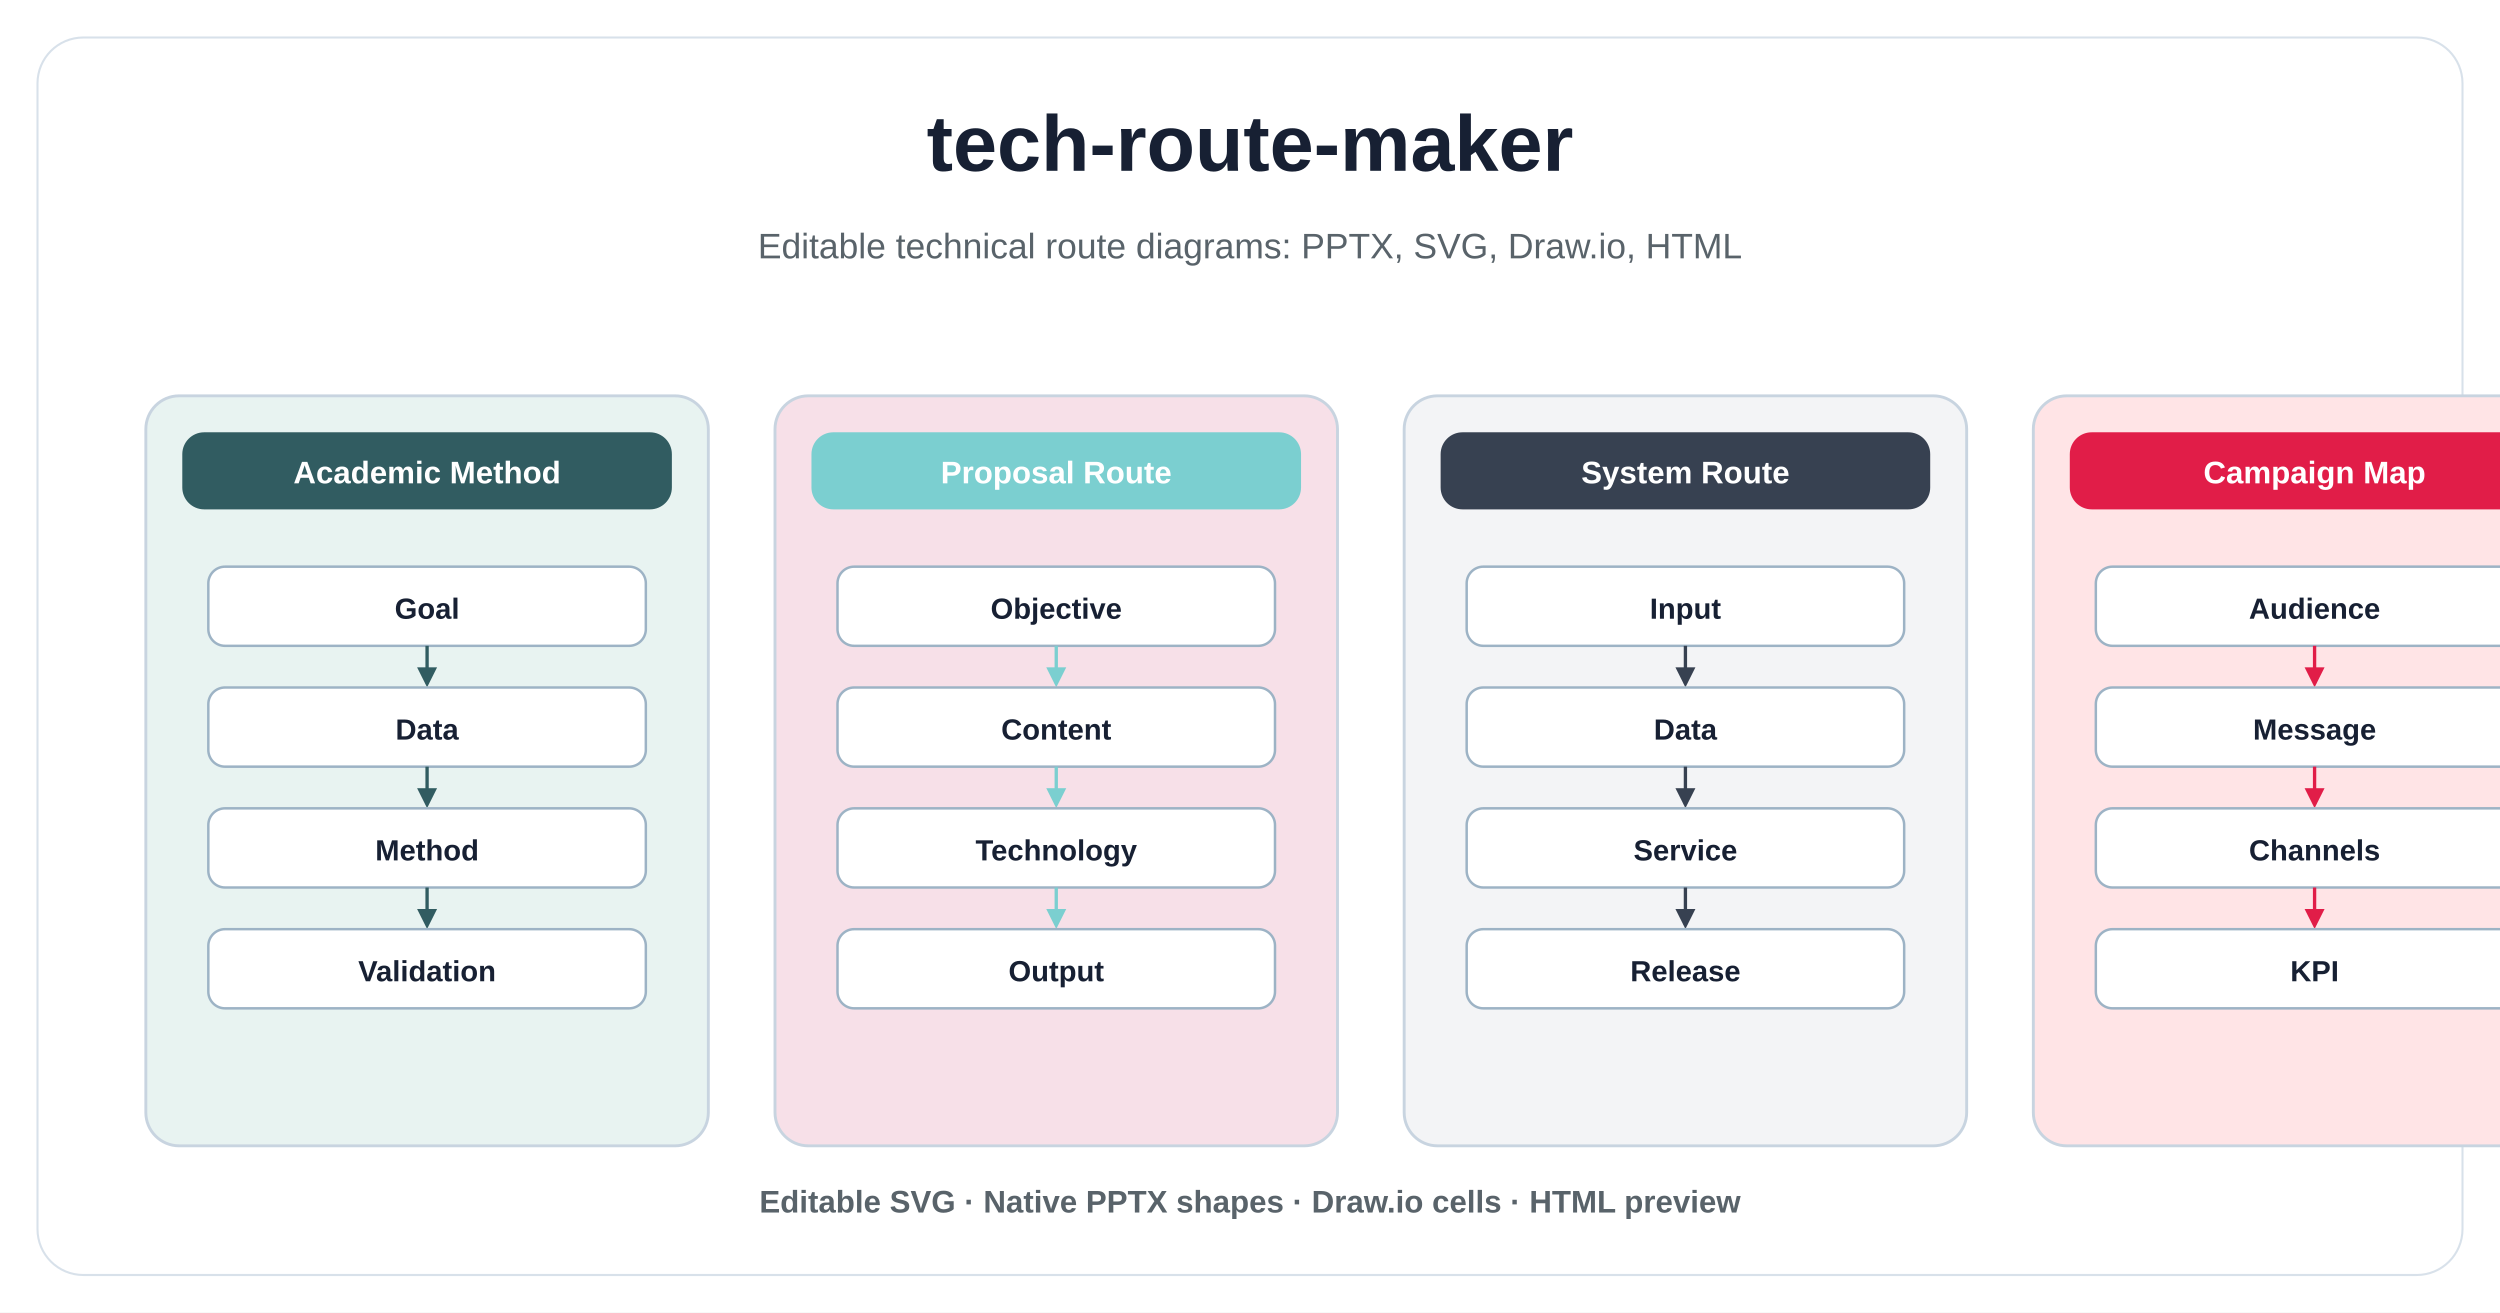
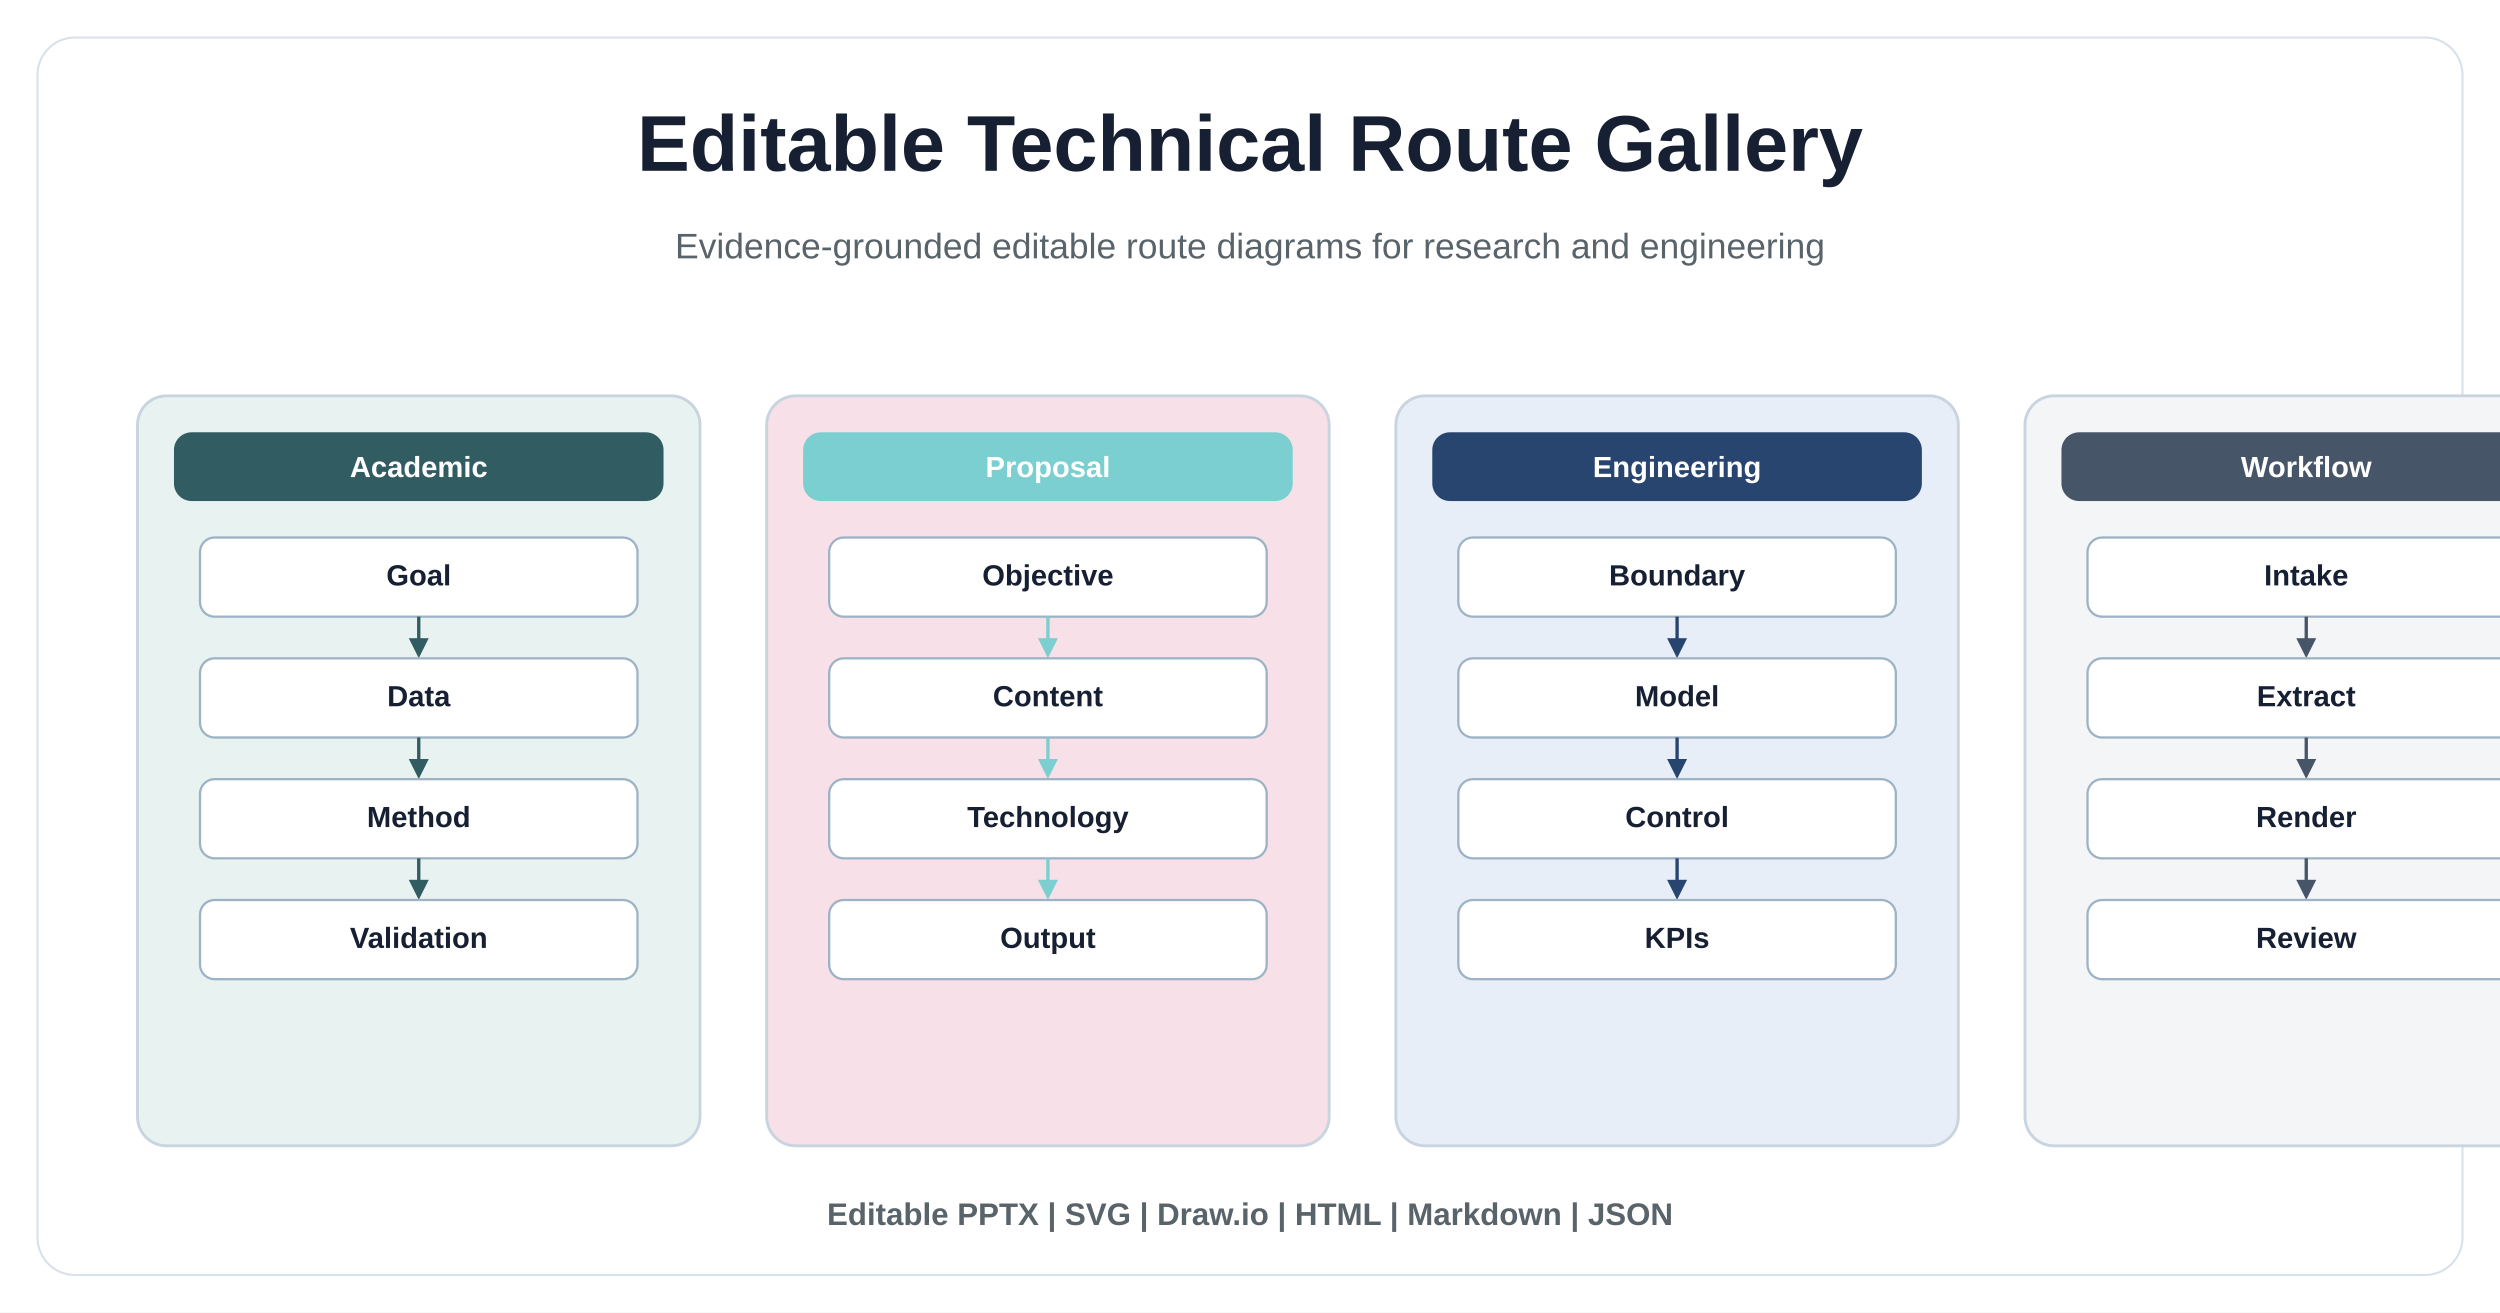
<svg xmlns="http://www.w3.org/2000/svg" width="1200" height="630" viewBox="0 0 1200 630">
  <rect width="100%" height="100%" fill="#FFFFFF" />
-   <rect x="18" y="18" width="1164" height="594" rx="22" fill="#FFFFFF" stroke="#D8E1EA" stroke-width="1" />
-   <text x="600" y="82" text-anchor="middle" font-family="Arial, Helvetica, sans-serif" font-size="38" font-weight="700" fill="#172033">tech-route-maker</text>
-   <text x="600" y="124" text-anchor="middle" font-family="Arial, Helvetica, sans-serif" font-size="17" font-weight="400" fill="#59636A">Editable technical route diagrams: PPTX, SVG, Draw.io, HTML</text>
-   <rect x="70" y="190" width="270" height="360" rx="16" fill="#E8F3F1" stroke="#C8D4E0" stroke-width="1.4" />
-   <rect x="88" y="208" width="234" height="36" rx="10" fill="#315C61" stroke="#315C61" stroke-width="1" />
-   <text x="205.0" y="232" text-anchor="middle" font-family="Arial, Helvetica, sans-serif" font-size="15" font-weight="700" fill="#FFFFFF">Academic Method</text>
-   <rect x="100" y="272" width="210" height="38" rx="8" fill="#FFFFFF" stroke="#9DB3C5" stroke-width="1.2" />
-   <text x="205.0" y="297" text-anchor="middle" font-family="Arial, Helvetica, sans-serif" font-size="14" font-weight="600" fill="#172033">Goal</text>
-   <path d="M 205.0 310 L 205.0 328" stroke="#315C61" stroke-width="1.6" marker-end="url(#arrow0)" />
-   <rect x="100" y="330" width="210" height="38" rx="8" fill="#FFFFFF" stroke="#9DB3C5" stroke-width="1.2" />
-   <text x="205.0" y="355" text-anchor="middle" font-family="Arial, Helvetica, sans-serif" font-size="14" font-weight="600" fill="#172033">Data</text>
-   <path d="M 205.0 368 L 205.0 386" stroke="#315C61" stroke-width="1.6" marker-end="url(#arrow0)" />
-   <rect x="100" y="388" width="210" height="38" rx="8" fill="#FFFFFF" stroke="#9DB3C5" stroke-width="1.2" />
-   <text x="205.0" y="413" text-anchor="middle" font-family="Arial, Helvetica, sans-serif" font-size="14" font-weight="600" fill="#172033">Method</text>
-   <path d="M 205.0 426 L 205.0 444" stroke="#315C61" stroke-width="1.6" marker-end="url(#arrow0)" />
-   <rect x="100" y="446" width="210" height="38" rx="8" fill="#FFFFFF" stroke="#9DB3C5" stroke-width="1.2" />
-   <text x="205.0" y="471" text-anchor="middle" font-family="Arial, Helvetica, sans-serif" font-size="14" font-weight="600" fill="#172033">Validation</text>
+   <rect x="18" y="18" width="1164" height="594" rx="18" fill="#FFFFFF" stroke="#D8E1EA" stroke-width="1" />
+   <text x="600" y="82" text-anchor="middle" font-family="Arial, Helvetica, sans-serif" font-size="38" font-weight="700" fill="#172033">Editable Technical Route Gallery</text>
+   <text x="600" y="124" text-anchor="middle" font-family="Arial, Helvetica, sans-serif" font-size="17" font-weight="400" fill="#59636A">Evidence-grounded editable route diagrams for research and engineering</text>
+   <rect x="66" y="190" width="270" height="360" rx="14" fill="#E8F3F1" stroke="#C8D4E0" stroke-width="1.4" />
+   <rect x="84" y="208" width="234" height="32" rx="8" fill="#315C61" stroke="#315C61" stroke-width="1" />
+   <text x="201.0" y="229" text-anchor="middle" font-family="Arial, Helvetica, sans-serif" font-size="14" font-weight="700" fill="#FFFFFF">Academic</text>
+   <rect x="96" y="258" width="210" height="38" rx="7" fill="#FFFFFF" stroke="#9DB3C5" stroke-width="1.1" />
+   <text x="201.0" y="281.0" text-anchor="middle" font-family="Arial, Helvetica, sans-serif" font-size="14" font-weight="600" fill="#172033">Goal</text>
+   <path d="M 201.0 296 L 201.0 314" stroke="#315C61" stroke-width="1.6" marker-end="url(#arrow0)" />
+   <rect x="96" y="316" width="210" height="38" rx="7" fill="#FFFFFF" stroke="#9DB3C5" stroke-width="1.1" />
+   <text x="201.0" y="339.0" text-anchor="middle" font-family="Arial, Helvetica, sans-serif" font-size="14" font-weight="600" fill="#172033">Data</text>
+   <path d="M 201.0 354 L 201.0 372" stroke="#315C61" stroke-width="1.6" marker-end="url(#arrow0)" />
+   <rect x="96" y="374" width="210" height="38" rx="7" fill="#FFFFFF" stroke="#9DB3C5" stroke-width="1.1" />
+   <text x="201.0" y="397.0" text-anchor="middle" font-family="Arial, Helvetica, sans-serif" font-size="14" font-weight="600" fill="#172033">Method</text>
+   <path d="M 201.0 412 L 201.0 430" stroke="#315C61" stroke-width="1.6" marker-end="url(#arrow0)" />
+   <rect x="96" y="432" width="210" height="38" rx="7" fill="#FFFFFF" stroke="#9DB3C5" stroke-width="1.1" />
+   <text x="201.0" y="455.0" text-anchor="middle" font-family="Arial, Helvetica, sans-serif" font-size="14" font-weight="600" fill="#172033">Validation</text>
  <defs>
    <marker id="arrow0" viewBox="0 0 10 10" refX="8" refY="5" markerWidth="6" markerHeight="6" orient="auto">
      <path d="M 0 0 L 10 5 L 0 10 z" fill="#315C61" />
    </marker>
  </defs>
-   <rect x="372" y="190" width="270" height="360" rx="16" fill="#F7E0E8" stroke="#C8D4E0" stroke-width="1.4" />
-   <rect x="390" y="208" width="234" height="36" rx="10" fill="#7BCFD0" stroke="#7BCFD0" stroke-width="1" />
-   <text x="507.0" y="232" text-anchor="middle" font-family="Arial, Helvetica, sans-serif" font-size="15" font-weight="700" fill="#FFFFFF">Proposal Route</text>
-   <rect x="402" y="272" width="210" height="38" rx="8" fill="#FFFFFF" stroke="#9DB3C5" stroke-width="1.2" />
-   <text x="507.0" y="297" text-anchor="middle" font-family="Arial, Helvetica, sans-serif" font-size="14" font-weight="600" fill="#172033">Objective</text>
-   <path d="M 507.0 310 L 507.0 328" stroke="#7BCFD0" stroke-width="1.6" marker-end="url(#arrow1)" />
-   <rect x="402" y="330" width="210" height="38" rx="8" fill="#FFFFFF" stroke="#9DB3C5" stroke-width="1.2" />
-   <text x="507.0" y="355" text-anchor="middle" font-family="Arial, Helvetica, sans-serif" font-size="14" font-weight="600" fill="#172033">Content</text>
-   <path d="M 507.0 368 L 507.0 386" stroke="#7BCFD0" stroke-width="1.6" marker-end="url(#arrow1)" />
-   <rect x="402" y="388" width="210" height="38" rx="8" fill="#FFFFFF" stroke="#9DB3C5" stroke-width="1.2" />
-   <text x="507.0" y="413" text-anchor="middle" font-family="Arial, Helvetica, sans-serif" font-size="14" font-weight="600" fill="#172033">Technology</text>
-   <path d="M 507.0 426 L 507.0 444" stroke="#7BCFD0" stroke-width="1.6" marker-end="url(#arrow1)" />
-   <rect x="402" y="446" width="210" height="38" rx="8" fill="#FFFFFF" stroke="#9DB3C5" stroke-width="1.2" />
-   <text x="507.0" y="471" text-anchor="middle" font-family="Arial, Helvetica, sans-serif" font-size="14" font-weight="600" fill="#172033">Output</text>
+   <rect x="368" y="190" width="270" height="360" rx="14" fill="#F7E0E8" stroke="#C8D4E0" stroke-width="1.4" />
+   <rect x="386" y="208" width="234" height="32" rx="8" fill="#7BCFD0" stroke="#7BCFD0" stroke-width="1" />
+   <text x="503.0" y="229" text-anchor="middle" font-family="Arial, Helvetica, sans-serif" font-size="14" font-weight="700" fill="#FFFFFF">Proposal</text>
+   <rect x="398" y="258" width="210" height="38" rx="7" fill="#FFFFFF" stroke="#9DB3C5" stroke-width="1.1" />
+   <text x="503.0" y="281.0" text-anchor="middle" font-family="Arial, Helvetica, sans-serif" font-size="14" font-weight="600" fill="#172033">Objective</text>
+   <path d="M 503.0 296 L 503.0 314" stroke="#7BCFD0" stroke-width="1.6" marker-end="url(#arrow1)" />
+   <rect x="398" y="316" width="210" height="38" rx="7" fill="#FFFFFF" stroke="#9DB3C5" stroke-width="1.1" />
+   <text x="503.0" y="339.0" text-anchor="middle" font-family="Arial, Helvetica, sans-serif" font-size="14" font-weight="600" fill="#172033">Content</text>
+   <path d="M 503.0 354 L 503.0 372" stroke="#7BCFD0" stroke-width="1.6" marker-end="url(#arrow1)" />
+   <rect x="398" y="374" width="210" height="38" rx="7" fill="#FFFFFF" stroke="#9DB3C5" stroke-width="1.1" />
+   <text x="503.0" y="397.0" text-anchor="middle" font-family="Arial, Helvetica, sans-serif" font-size="14" font-weight="600" fill="#172033">Technology</text>
+   <path d="M 503.0 412 L 503.0 430" stroke="#7BCFD0" stroke-width="1.6" marker-end="url(#arrow1)" />
+   <rect x="398" y="432" width="210" height="38" rx="7" fill="#FFFFFF" stroke="#9DB3C5" stroke-width="1.1" />
+   <text x="503.0" y="455.0" text-anchor="middle" font-family="Arial, Helvetica, sans-serif" font-size="14" font-weight="600" fill="#172033">Output</text>
  <defs>
    <marker id="arrow1" viewBox="0 0 10 10" refX="8" refY="5" markerWidth="6" markerHeight="6" orient="auto">
      <path d="M 0 0 L 10 5 L 0 10 z" fill="#7BCFD0" />
    </marker>
  </defs>
-   <rect x="674" y="190" width="270" height="360" rx="16" fill="#F3F4F6" stroke="#C8D4E0" stroke-width="1.4" />
-   <rect x="692" y="208" width="234" height="36" rx="10" fill="#374151" stroke="#374151" stroke-width="1" />
-   <text x="809.0" y="232" text-anchor="middle" font-family="Arial, Helvetica, sans-serif" font-size="15" font-weight="700" fill="#FFFFFF">System Route</text>
-   <rect x="704" y="272" width="210" height="38" rx="8" fill="#FFFFFF" stroke="#9DB3C5" stroke-width="1.2" />
-   <text x="809.0" y="297" text-anchor="middle" font-family="Arial, Helvetica, sans-serif" font-size="14" font-weight="600" fill="#172033">Input</text>
-   <path d="M 809.0 310 L 809.0 328" stroke="#374151" stroke-width="1.6" marker-end="url(#arrow2)" />
-   <rect x="704" y="330" width="210" height="38" rx="8" fill="#FFFFFF" stroke="#9DB3C5" stroke-width="1.2" />
-   <text x="809.0" y="355" text-anchor="middle" font-family="Arial, Helvetica, sans-serif" font-size="14" font-weight="600" fill="#172033">Data</text>
-   <path d="M 809.0 368 L 809.0 386" stroke="#374151" stroke-width="1.6" marker-end="url(#arrow2)" />
-   <rect x="704" y="388" width="210" height="38" rx="8" fill="#FFFFFF" stroke="#9DB3C5" stroke-width="1.2" />
-   <text x="809.0" y="413" text-anchor="middle" font-family="Arial, Helvetica, sans-serif" font-size="14" font-weight="600" fill="#172033">Service</text>
-   <path d="M 809.0 426 L 809.0 444" stroke="#374151" stroke-width="1.6" marker-end="url(#arrow2)" />
-   <rect x="704" y="446" width="210" height="38" rx="8" fill="#FFFFFF" stroke="#9DB3C5" stroke-width="1.2" />
-   <text x="809.0" y="471" text-anchor="middle" font-family="Arial, Helvetica, sans-serif" font-size="14" font-weight="600" fill="#172033">Release</text>
+   <rect x="670" y="190" width="270" height="360" rx="14" fill="#E8EEF7" stroke="#C8D4E0" stroke-width="1.4" />
+   <rect x="688" y="208" width="234" height="32" rx="8" fill="#27456F" stroke="#27456F" stroke-width="1" />
+   <text x="805.0" y="229" text-anchor="middle" font-family="Arial, Helvetica, sans-serif" font-size="14" font-weight="700" fill="#FFFFFF">Engineering</text>
+   <rect x="700" y="258" width="210" height="38" rx="7" fill="#FFFFFF" stroke="#9DB3C5" stroke-width="1.1" />
+   <text x="805.0" y="281.0" text-anchor="middle" font-family="Arial, Helvetica, sans-serif" font-size="14" font-weight="600" fill="#172033">Boundary</text>
+   <path d="M 805.0 296 L 805.0 314" stroke="#27456F" stroke-width="1.6" marker-end="url(#arrow2)" />
+   <rect x="700" y="316" width="210" height="38" rx="7" fill="#FFFFFF" stroke="#9DB3C5" stroke-width="1.1" />
+   <text x="805.0" y="339.0" text-anchor="middle" font-family="Arial, Helvetica, sans-serif" font-size="14" font-weight="600" fill="#172033">Model</text>
+   <path d="M 805.0 354 L 805.0 372" stroke="#27456F" stroke-width="1.6" marker-end="url(#arrow2)" />
+   <rect x="700" y="374" width="210" height="38" rx="7" fill="#FFFFFF" stroke="#9DB3C5" stroke-width="1.1" />
+   <text x="805.0" y="397.0" text-anchor="middle" font-family="Arial, Helvetica, sans-serif" font-size="14" font-weight="600" fill="#172033">Control</text>
+   <path d="M 805.0 412 L 805.0 430" stroke="#27456F" stroke-width="1.6" marker-end="url(#arrow2)" />
+   <rect x="700" y="432" width="210" height="38" rx="7" fill="#FFFFFF" stroke="#9DB3C5" stroke-width="1.1" />
+   <text x="805.0" y="455.0" text-anchor="middle" font-family="Arial, Helvetica, sans-serif" font-size="14" font-weight="600" fill="#172033">KPIs</text>
  <defs>
    <marker id="arrow2" viewBox="0 0 10 10" refX="8" refY="5" markerWidth="6" markerHeight="6" orient="auto">
-       <path d="M 0 0 L 10 5 L 0 10 z" fill="#374151" />
+       <path d="M 0 0 L 10 5 L 0 10 z" fill="#27456F" />
    </marker>
  </defs>
-   <rect x="976" y="190" width="270" height="360" rx="16" fill="#FFE4E6" stroke="#C8D4E0" stroke-width="1.4" />
-   <rect x="994" y="208" width="234" height="36" rx="10" fill="#E11D48" stroke="#E11D48" stroke-width="1" />
-   <text x="1111.0" y="232" text-anchor="middle" font-family="Arial, Helvetica, sans-serif" font-size="15" font-weight="700" fill="#FFFFFF">Campaign Map</text>
-   <rect x="1006" y="272" width="210" height="38" rx="8" fill="#FFFFFF" stroke="#9DB3C5" stroke-width="1.2" />
-   <text x="1111.0" y="297" text-anchor="middle" font-family="Arial, Helvetica, sans-serif" font-size="14" font-weight="600" fill="#172033">Audience</text>
-   <path d="M 1111.0 310 L 1111.0 328" stroke="#E11D48" stroke-width="1.6" marker-end="url(#arrow3)" />
-   <rect x="1006" y="330" width="210" height="38" rx="8" fill="#FFFFFF" stroke="#9DB3C5" stroke-width="1.2" />
-   <text x="1111.0" y="355" text-anchor="middle" font-family="Arial, Helvetica, sans-serif" font-size="14" font-weight="600" fill="#172033">Message</text>
-   <path d="M 1111.0 368 L 1111.0 386" stroke="#E11D48" stroke-width="1.6" marker-end="url(#arrow3)" />
-   <rect x="1006" y="388" width="210" height="38" rx="8" fill="#FFFFFF" stroke="#9DB3C5" stroke-width="1.2" />
-   <text x="1111.0" y="413" text-anchor="middle" font-family="Arial, Helvetica, sans-serif" font-size="14" font-weight="600" fill="#172033">Channels</text>
-   <path d="M 1111.0 426 L 1111.0 444" stroke="#E11D48" stroke-width="1.6" marker-end="url(#arrow3)" />
-   <rect x="1006" y="446" width="210" height="38" rx="8" fill="#FFFFFF" stroke="#9DB3C5" stroke-width="1.2" />
-   <text x="1111.0" y="471" text-anchor="middle" font-family="Arial, Helvetica, sans-serif" font-size="14" font-weight="600" fill="#172033">KPI</text>
+   <rect x="972" y="190" width="270" height="360" rx="14" fill="#F4F5F7" stroke="#C8D4E0" stroke-width="1.4" />
+   <rect x="990" y="208" width="234" height="32" rx="8" fill="#475569" stroke="#475569" stroke-width="1" />
+   <text x="1107.0" y="229" text-anchor="middle" font-family="Arial, Helvetica, sans-serif" font-size="14" font-weight="700" fill="#FFFFFF">Workflow</text>
+   <rect x="1002" y="258" width="210" height="38" rx="7" fill="#FFFFFF" stroke="#9DB3C5" stroke-width="1.1" />
+   <text x="1107.0" y="281.0" text-anchor="middle" font-family="Arial, Helvetica, sans-serif" font-size="14" font-weight="600" fill="#172033">Intake</text>
+   <path d="M 1107.0 296 L 1107.0 314" stroke="#475569" stroke-width="1.6" marker-end="url(#arrow3)" />
+   <rect x="1002" y="316" width="210" height="38" rx="7" fill="#FFFFFF" stroke="#9DB3C5" stroke-width="1.1" />
+   <text x="1107.0" y="339.0" text-anchor="middle" font-family="Arial, Helvetica, sans-serif" font-size="14" font-weight="600" fill="#172033">Extract</text>
+   <path d="M 1107.0 354 L 1107.0 372" stroke="#475569" stroke-width="1.6" marker-end="url(#arrow3)" />
+   <rect x="1002" y="374" width="210" height="38" rx="7" fill="#FFFFFF" stroke="#9DB3C5" stroke-width="1.1" />
+   <text x="1107.0" y="397.0" text-anchor="middle" font-family="Arial, Helvetica, sans-serif" font-size="14" font-weight="600" fill="#172033">Render</text>
+   <path d="M 1107.0 412 L 1107.0 430" stroke="#475569" stroke-width="1.6" marker-end="url(#arrow3)" />
+   <rect x="1002" y="432" width="210" height="38" rx="7" fill="#FFFFFF" stroke="#9DB3C5" stroke-width="1.1" />
+   <text x="1107.0" y="455.0" text-anchor="middle" font-family="Arial, Helvetica, sans-serif" font-size="14" font-weight="600" fill="#172033">Review</text>
  <defs>
    <marker id="arrow3" viewBox="0 0 10 10" refX="8" refY="5" markerWidth="6" markerHeight="6" orient="auto">
-       <path d="M 0 0 L 10 5 L 0 10 z" fill="#E11D48" />
+       <path d="M 0 0 L 10 5 L 0 10 z" fill="#475569" />
    </marker>
  </defs>
-   <text x="600" y="582" text-anchor="middle" font-family="Arial, Helvetica, sans-serif" font-size="15" font-weight="600" fill="#59636A">Editable SVG · Native PPTX shapes · Draw.io cells · HTML preview</text>
+   <text x="600" y="588" text-anchor="middle" font-family="Arial, Helvetica, sans-serif" font-size="15" font-weight="600" fill="#59636A">Editable PPTX | SVG | Draw.io | HTML | Markdown | JSON</text>
</svg>
